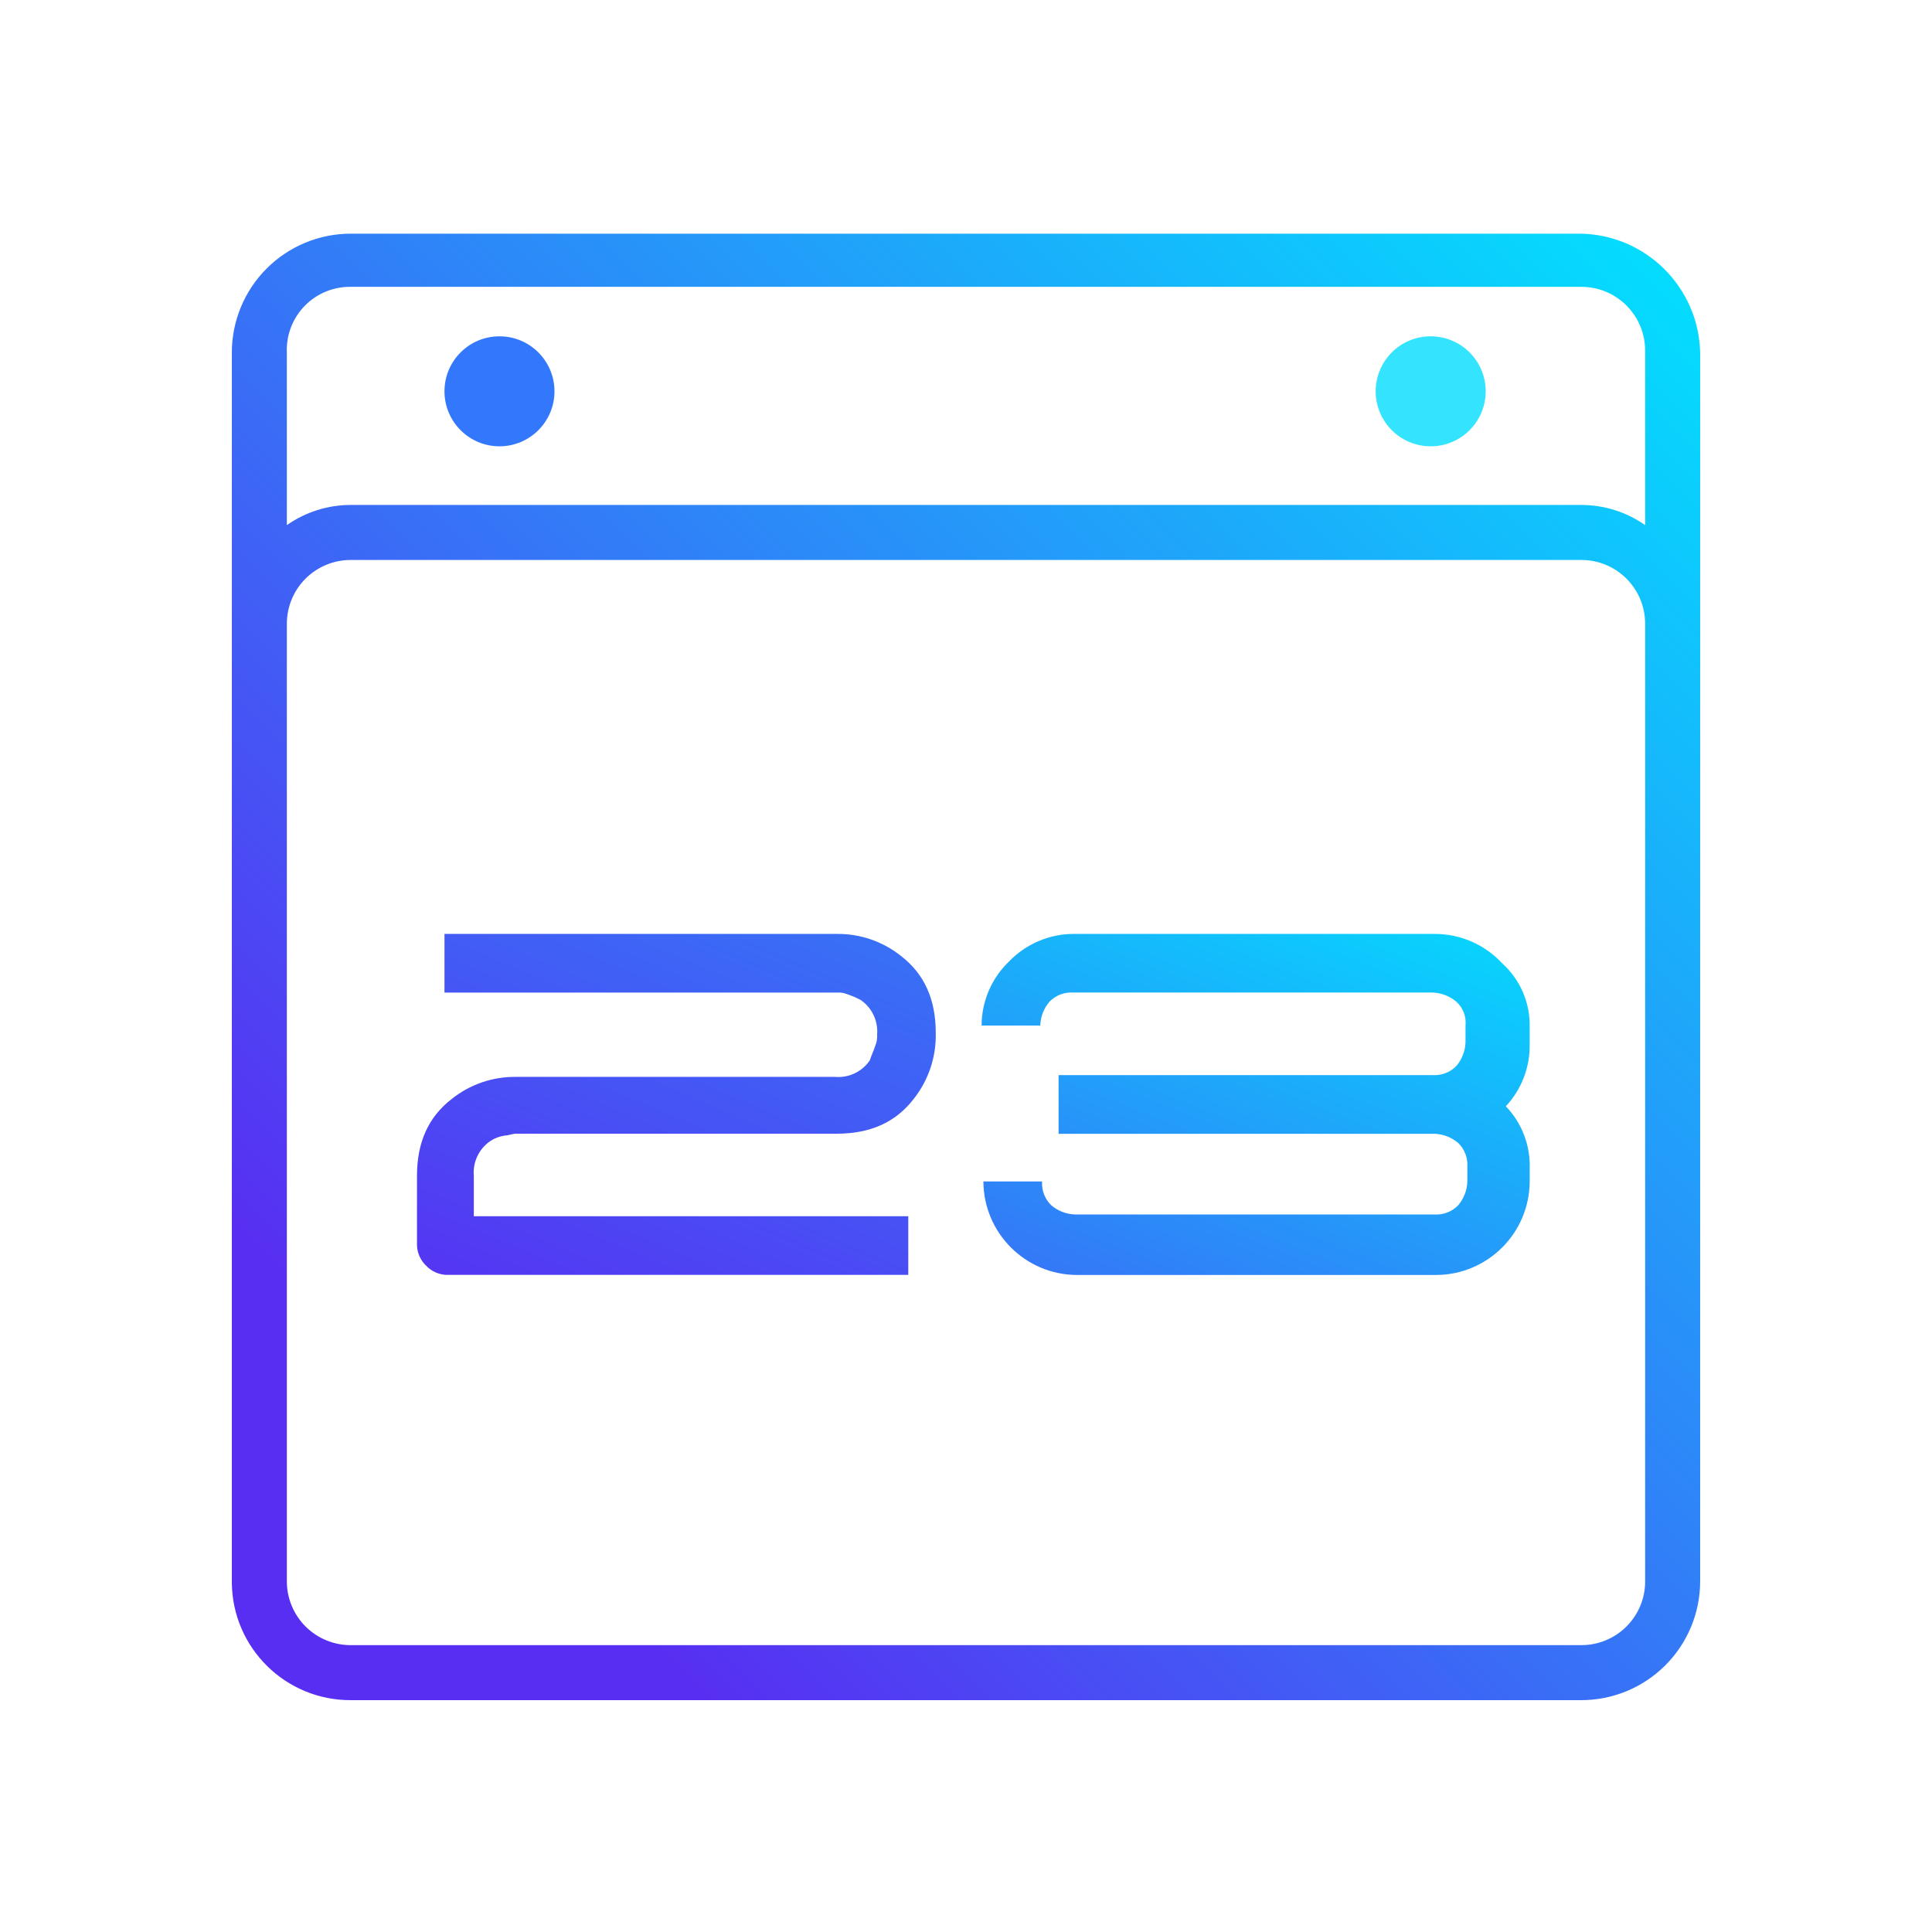
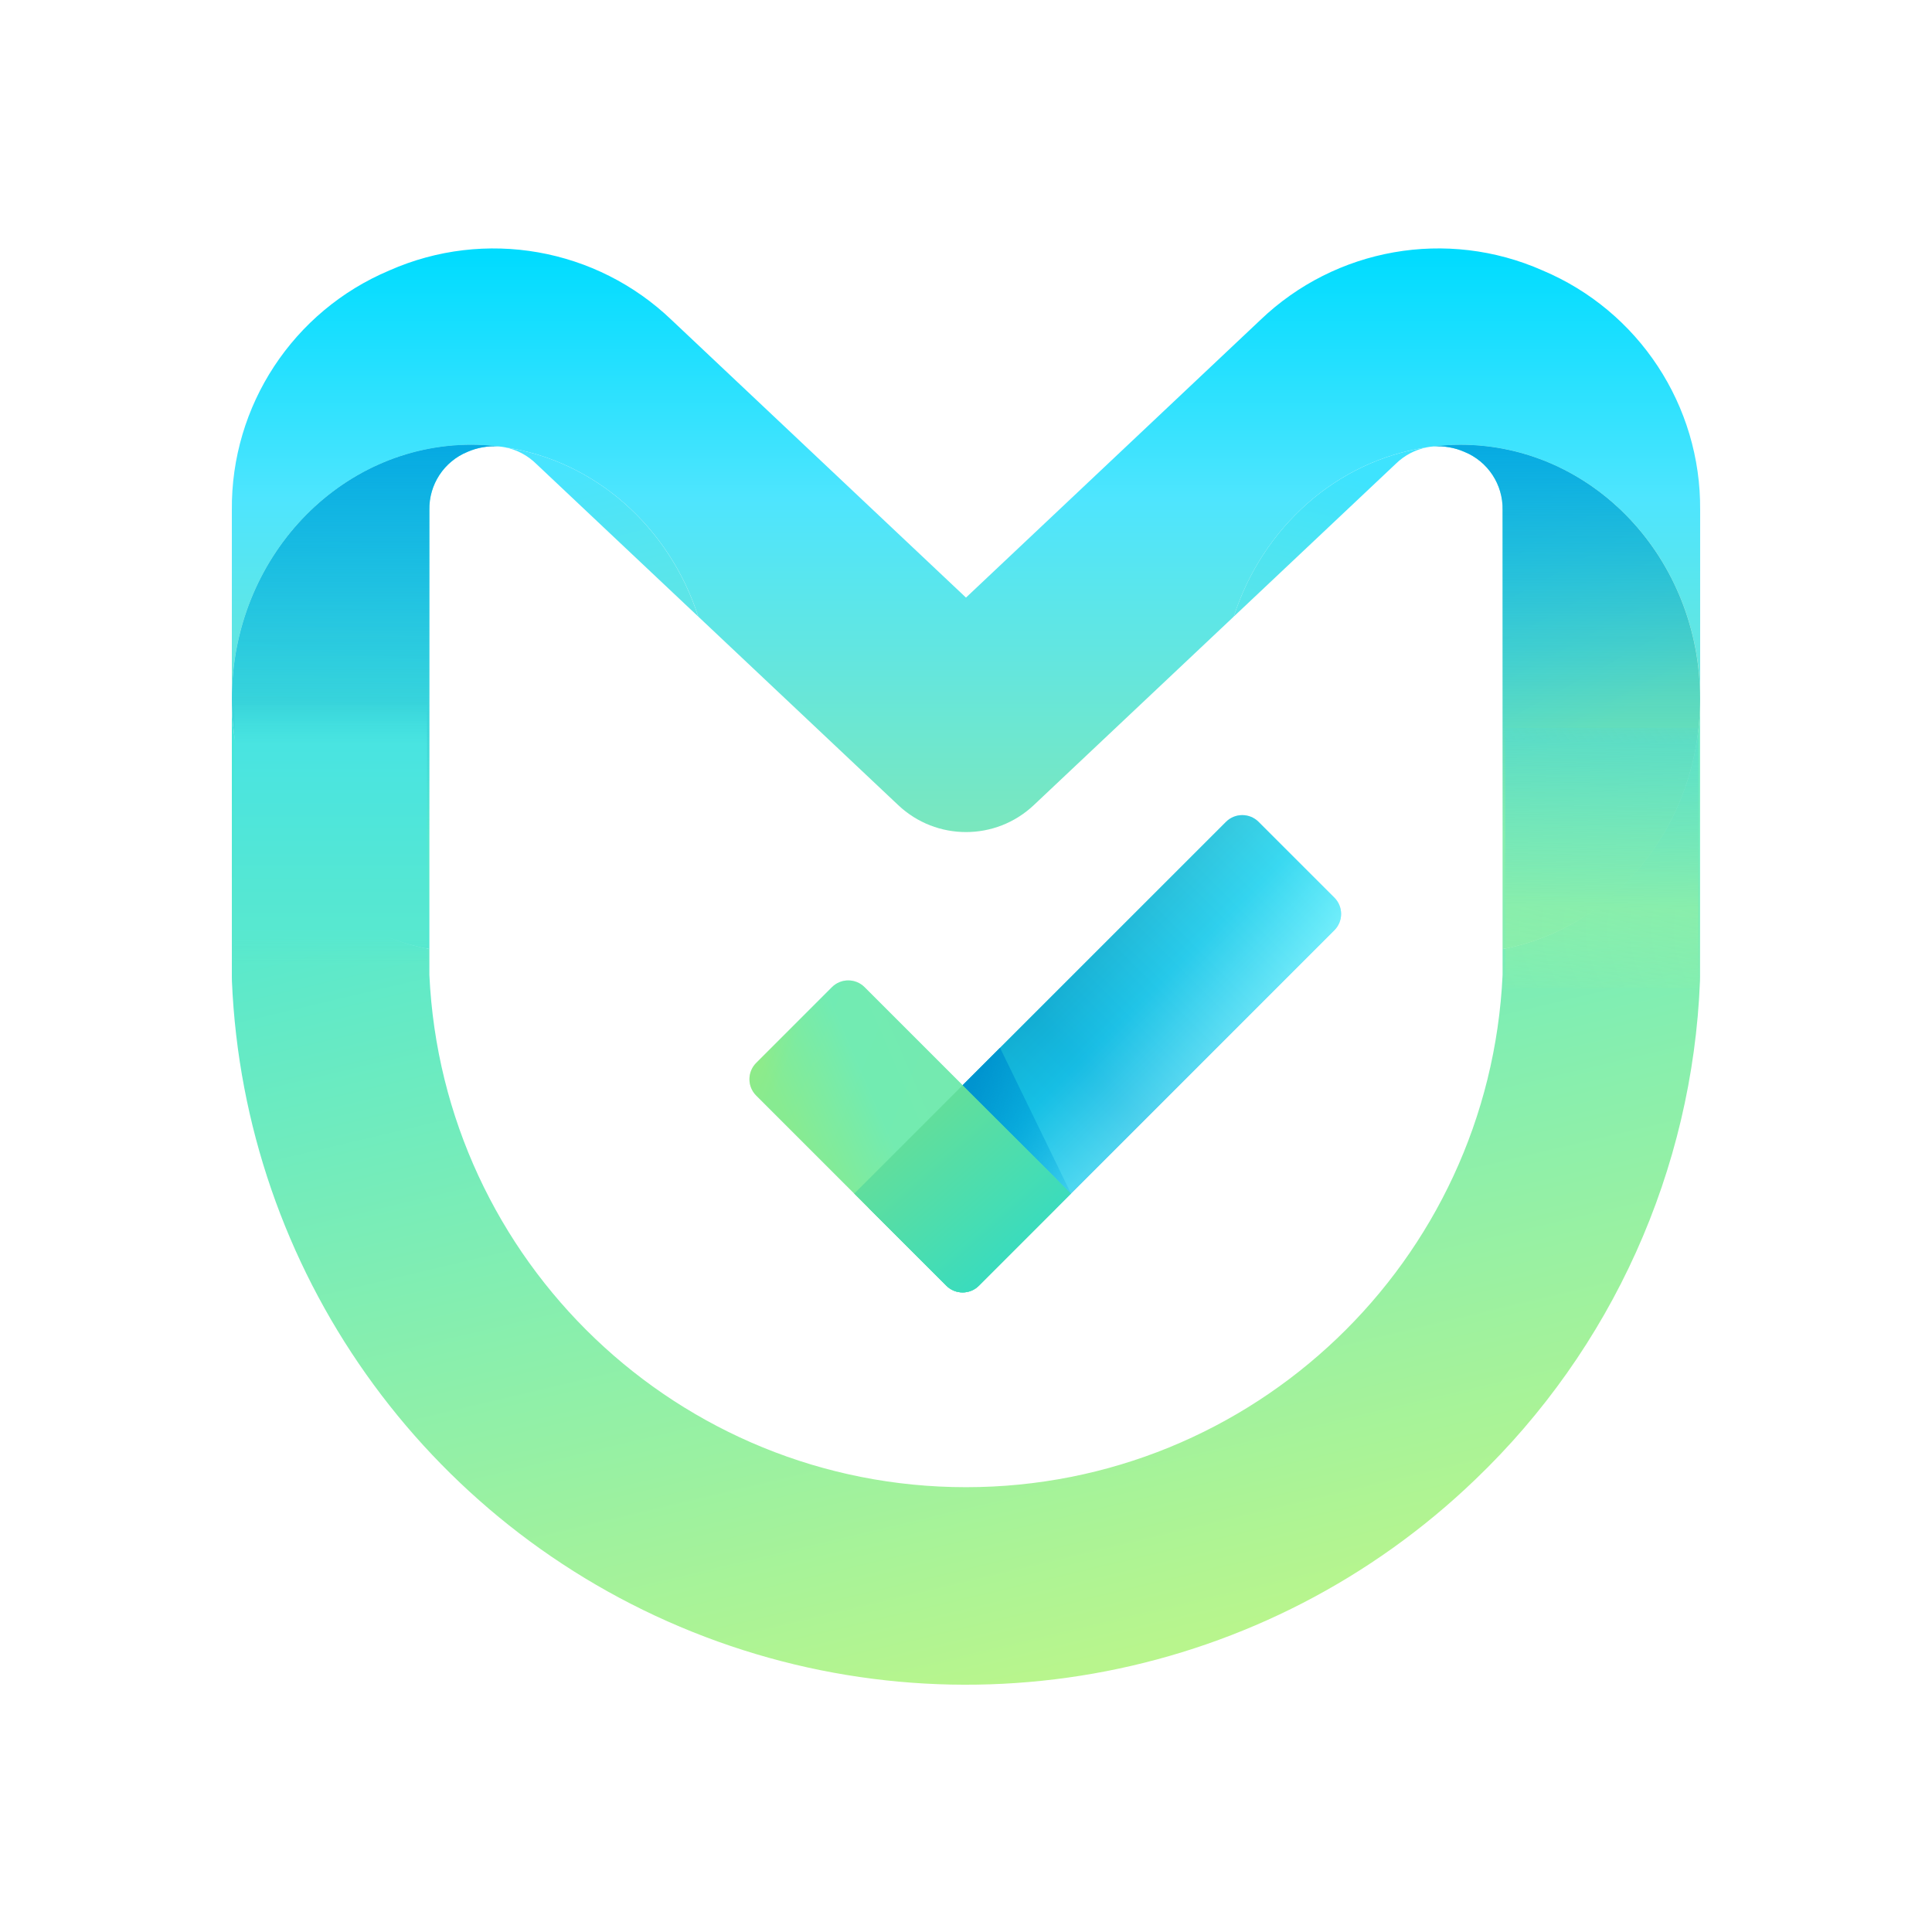
<svg xmlns="http://www.w3.org/2000/svg" xmlns:xlink="http://www.w3.org/1999/xlink" width="500" height="500" viewBox="0 0 132.292 132.292" version="1.1" id="svg8">
  <defs id="defs2">
-     <linearGradient gradientUnits="userSpaceOnUse" gradientTransform="matrix(0.3354283,0,0,0.2087014,15.37652,179.1048)" id="linear-gradient-3-7" x1="112.955" y1="447.256" x2="257.531" y2="224.018" xlink:href="#linear-gradient-31" />
-     <linearGradient id="linear-gradient-31" x1="0.177" y1="0.823" x2="0.968" y2="0.03" gradientUnits="objectBoundingBox">
-       <stop offset="0" stop-color="#582ef2" id="stop4-1" />
-       <stop offset="1" stop-color="#04dcfe" id="stop6-7" />
+     <linearGradient gradientTransform="matrix(1.173696,0,0,1.173757,-66.63771,-76.23825)" id="linear-gradient" x1="183.641" y1="307.838" x2="301.517" y2="190.107" gradientUnits="userSpaceOnUse">
+       <stop offset="0" stop-color="#18cde9" id="stop2" />
+       <stop offset="0.435" stop-color="#17a3d8" id="stop4" />
+       <stop offset="1" stop-color="#7af6ff" id="stop6" />
    </linearGradient>
-     <linearGradient gradientUnits="userSpaceOnUse" gradientTransform="matrix(0.3263685,0,0,0.2144948,4.19576,179.1048)" id="linear-gradient-2-1" x1="78.104" y1="361.164" x2="305.725" y2="10.12" xlink:href="#linear-gradient-31" />
-     <linearGradient gradientTransform="matrix(0.2647484,0,0,0.2644183,0.5291605,165.2375)" y2="70.103" x2="428.829" y1="379.349" x1="118.733" gradientUnits="userSpaceOnUse" id="linearGradient1039" xlink:href="#linear-gradient-31" />
+     <linearGradient gradientTransform="matrix(1.173696,0,0,1.173757,-66.63771,-76.23825)" id="linear-gradient-2" x1="255.072" y1="254.217" x2="284.155" y2="283.538" gradientUnits="userSpaceOnUse">
+       <stop offset="0" stop-color="#0eb0c9" id="stop9" />
+       <stop offset="0.466" stop-color="#15cfec" id="stop11" />
+       <stop offset="1" stop-color="#7af6ff" id="stop13" />
+     </linearGradient>
+     <linearGradient gradientTransform="matrix(1.173726,0,0,1.173726,-66.63771,-76.23825)" id="linear-gradient-3" x1="230.093" y1="293.13" x2="135.507" y2="255.03" gradientUnits="userSpaceOnUse">
+       <stop offset="0" stop-color="#75eaaf" id="stop16" />
+       <stop offset="0.489" stop-color="#71ebb3" id="stop18" />
+       <stop offset="1" stop-color="#b7ea68" id="stop20" />
+     </linearGradient>
+     <linearGradient gradientTransform="matrix(1.173726,0,0,1.173726,-66.63771,-76.23825)" id="linear-gradient-4" x1="227.317" y1="285.218" x2="185.592" y2="303.258" gradientUnits="userSpaceOnUse">
+       <stop offset="0" stop-color="#75eaaf" id="stop23" />
+       <stop offset="0.489" stop-color="#71ebb3" id="stop25" />
+       <stop offset="1" stop-color="#b9eb44" id="stop27" />
+     </linearGradient>
+     <linearGradient gradientTransform="matrix(1.200414,0,0,1.147633,-66.63771,-76.23825)" id="linear-gradient-5" x1="209.061" y1="304.979" x2="237.317" y2="335.646" gradientUnits="userSpaceOnUse">
+       <stop offset="0" stop-color="#61de9c" id="stop30" />
+       <stop offset="1" stop-color="#39dcbe" id="stop32" />
+     </linearGradient>
+     <linearGradient gradientTransform="matrix(1.011915,0,0,1.361413,-66.63771,-76.23825)" id="linear-gradient-6" x1="268.895" y1="242.24" x2="304.467" y2="263.911" gradientUnits="userSpaceOnUse">
+       <stop offset="0" stop-color="#0094cf" id="stop35" />
+       <stop offset="1" stop-color="#01aae2" stop-opacity="0.102" id="stop37" />
+     </linearGradient>
+     <linearGradient y2="104.006" gradientTransform="matrix(1.861681,0,0,0.7399943,-70.42667,-75.47958)" id="linear-gradient-7" x1="157.616" y1="485.414" x2="157.616" gradientUnits="userSpaceOnUse">
+       <stop offset="0" stop-color="#a8ea79" id="stop40" />
+       <stop offset="0.736" stop-color="#4ee5fe" id="stop42" />
+       <stop offset="1" stop-color="#00dcff" id="stop44" />
+     </linearGradient>
+     <linearGradient gradientTransform="matrix(1.432393,0,0,0.9617709,-70.42667,-75.47958)" id="linear-gradient-8" x1="258.852" y1="515.157" x2="120.749" y2="124.727" gradientUnits="userSpaceOnUse">
+       <stop offset="0" stop-color="#b8f58d" id="stop47" />
+       <stop offset="1" stop-color="#29e2ed" id="stop49" />
+     </linearGradient>
+     <linearGradient gradientTransform="matrix(0.8536645,0,0,1.613788,-70.42667,-75.47958)" id="linear-gradient-9" x1="54.375" y1="149.765" x2="59.946" y2="47.366" gradientUnits="userSpaceOnUse">
+       <stop offset="0" stop-color="#54e8d0" id="stop52" />
+       <stop offset="1" stop-color="#3ee3fe" id="stop54" />
+     </linearGradient>
+     <linearGradient y2="83.237" gradientTransform="matrix(0.8536645,0,0,1.613788,-70.42667,-75.47958)" x2="133.157" y1="181.724" x1="133.157" gradientUnits="userSpaceOnUse" id="linearGradient4767" xlink:href="#linear-gradient-10" />
+     <linearGradient id="linear-gradient-10" x1="0.308" y1="0.711" x2="0.5" gradientUnits="objectBoundingBox">
+       <stop offset="0.247" stop-color="#09b1dd" stop-opacity="0" id="stop57" />
+       <stop offset="1" stop-color="#05a9e2" id="stop59" />
+     </linearGradient>
+     <linearGradient gradientTransform="matrix(1.253851,0,0,1.098722,-70.42667,-75.47958)" id="linear-gradient-11" x1="141.519" y1="128.463" x2="153.28" y2="169.226" gradientUnits="userSpaceOnUse">
+       <stop offset="0" stop-color="#48e4fe" id="stop62" />
+       <stop offset="1" stop-color="#5de5e7" id="stop64" />
+     </linearGradient>
+     <linearGradient y2="130.897" gradientTransform="matrix(1.253744,0,0,1.098816,-70.42667,-75.47958)" id="linear-gradient-12" x1="311.623" y1="177.314" x2="323.791" gradientUnits="userSpaceOnUse">
+       <stop offset="0" stop-color="#5de5e6" id="stop67" />
+       <stop offset="1" stop-color="#3ee3fe" id="stop69" />
+     </linearGradient>
+     <linearGradient gradientTransform="matrix(0.8536645,0,0,1.613788,-70.42667,-75.47958)" id="linear-gradient-13" x1="579.456" y1="134.173" x2="555.5" y2="51.273" gradientUnits="userSpaceOnUse">
+       <stop offset="0" stop-color="#85eeaf" id="stop72" />
+       <stop offset="1" stop-color="#39e2fe" id="stop74" />
+     </linearGradient>
+     <linearGradient gradientUnits="userSpaceOnUse" gradientTransform="matrix(0.8536645,0,0,1.613788,-70.42667,-75.47958)" id="linear-gradient-14" x1="556.839" y1="181.724" x2="556.839" y2="82.277" xlink:href="#linear-gradient-10" />
+     <linearGradient id="linearGradient973" x1="0.308" y1="0.711" x2="0.5" gradientUnits="objectBoundingBox">
+       <stop offset="0.247" stop-color="#09b1dd" stop-opacity="0" id="stop969" />
+       <stop offset="1" stop-color="#05a9e2" id="stop971" />
+     </linearGradient>
+     <linearGradient y1="36.816" gradientTransform="matrix(1.009885,0,0,1.364149,-70.28666,-51.39538)" id="linear-gradient-15" x1="99.595" x2="99.595" y2="95.698" gradientUnits="userSpaceOnUse">
+       <stop offset="0" stop-color="#45e3e5" stop-opacity="0" id="stop78" />
+       <stop offset="0.167" stop-color="#49e4e1" id="stop80" />
+       <stop offset="0.891" stop-color="#58e8cf" id="stop82" />
+       <stop offset="1" stop-color="#5ae9cc" stop-opacity="0" id="stop84" />
+     </linearGradient>
+     <linearGradient y1="34.43" gradientTransform="matrix(1.011283,0,0,1.362264,-3.228277,-50.1793)" id="linear-gradient-16" x1="32.783" x2="31.963" y2="97.415" gradientUnits="userSpaceOnUse">
+       <stop offset="0" stop-color="#51dacf" stop-opacity="0" id="stop87" />
+       <stop offset="0.088" stop-color="#57dccb" stop-opacity="0.639" id="stop89" />
+       <stop offset="0.676" stop-color="#89eeac" id="stop91" />
+       <stop offset="1" stop-color="#91f0a7" stop-opacity="0" id="stop93" />
+     </linearGradient>
  </defs>
-   <g id="layer1" transform="translate(0,-164.7083)" style="display:inline">
-     <path style="display:inline;opacity:1;fill:#ffffff;fill-opacity:1;fill-rule:nonzero;stroke:none;stroke-width:0.265;stroke-linecap:butt;stroke-linejoin:miter;stroke-miterlimit:1.414;stroke-dasharray:none;stroke-opacity:1;paint-order:markers stroke fill" d="M 0,164.708 V 297 H 132.292 V 164.708 Z" id="rect815" />
-     <path id="Path_1-0" data-name="Path 1" class="cls-4" d="M 108.133,180.709 H 24.034 a 8.143,8.143 0 0 0 -8.159,8.159 v 84.224 a 8.116,8.116 0 0 0 8.159,8.033 h 84.224 a 8.143,8.143 0 0 0 8.159,-8.159 v -84.099 a 8.332,8.332 0 0 0 -8.284,-8.159 z m -84.099,3.64 h 84.224 a 4.366,4.366 0 0 1 4.392,4.392 v 11.925 a 7.609,7.609 0 0 0 -4.392,-1.381 H 24.034 a 7.609,7.609 0 0 0 -4.392,1.381 v -11.8 a 4.32,4.32 0 0 1 4.392,-4.517 z m 88.617,88.617 a 4.366,4.366 0 0 1 -4.392,4.392 H 24.034 a 4.366,4.366 0 0 1 -4.392,-4.392 V 207.444 a 4.366,4.366 0 0 1 4.392,-4.392 h 84.224 a 4.366,4.366 0 0 1 4.392,4.392 v 65.521 z" style="display:inline;fill:url(#linearGradient1039);stroke-width:0.265" />
-     <circle id="Ellipse_1-5" data-name="Ellipse 1" class="cls-5" cx="34.201" cy="191.503" r="3.766" style="display:inline;fill:#3378fc;stroke-width:0.265" />
-     <circle id="Ellipse_2-0" data-name="Ellipse 2" class="cls-6" cx="97.965" cy="191.503" r="3.766" style="display:inline;fill:#34e3fe;stroke-width:0.265" />
-     <path id="Path_2-1" data-name="Path 2" class="cls-7" d="m 61.69,230.164 a 6.908,6.908 0 0 0 -4.392,-1.506 H 30.436 v 4.017 h 26.862 a 1.592,1.592 0 0 1 0.753,0.125 6.12,6.12 0 0 1 0.878,0.377 2.613,2.613 0 0 1 1.13,2.385 1.592,1.592 0 0 1 -0.125,0.753 c -0.125,0.377 -0.251,0.628 -0.377,1.005 a 2.613,2.613 0 0 1 -2.385,1.127 H 35.331 a 6.908,6.908 0 0 0 -4.392,1.506 c -1.633,1.256 -2.386,3.014 -2.386,5.273 v 4.77 a 2.016,2.016 0 0 0 0.628,1.381 2.016,2.016 0 0 0 1.383,0.628 h 31.629 v -4.017 H 32.444 v -2.761 a 2.613,2.613 0 0 1 1.13,-2.387 2.397,2.397 0 0 1 1.005,-0.377 c 0.251,0 0.502,-0.126 0.753,-0.126 h 21.965 c 2.26,0 4.016,-0.753 5.272,-2.385 a 7.009,7.009 0 0 0 1.506,-4.519 c 0,-2.257 -0.754,-4.015 -2.385,-5.27 z" style="display:inline;fill:url(#linear-gradient-2-1);stroke-width:0.265" />
-     <path id="Path_3-1" data-name="Path 3" class="cls-8" d="M 98.216,228.657 H 73.616 a 6.163,6.163 0 0 0 -4.519,1.883 6.09,6.09 0 0 0 -1.883,4.392 h 4.017 a 2.646,2.646 0 0 1 0.628,-1.632 2.079,2.079 0 0 1 1.632,-0.628 h 24.6 a 2.646,2.646 0 0 1 1.632,0.628 1.927,1.927 0 0 1 0.628,1.632 v 1.134 a 2.646,2.646 0 0 1 -0.628,1.632 2.079,2.079 0 0 1 -1.632,0.628 H 72.485 v 4.017 h 25.731 a 2.646,2.646 0 0 1 1.632,0.628 2.079,2.079 0 0 1 0.628,1.632 v 1.005 a 2.646,2.646 0 0 1 -0.628,1.632 2.079,2.079 0 0 1 -1.632,0.628 H 73.616 a 2.646,2.646 0 0 1 -1.632,-0.628 2.079,2.079 0 0 1 -0.628,-1.632 h -4.018 a 6.428,6.428 0 0 0 6.403,6.403 h 24.6 a 6.428,6.428 0 0 0 6.403,-6.403 v -0.878 a 5.868,5.868 0 0 0 -1.633,-4.271 6.072,6.072 0 0 0 1.632,-4.268 v -1.13 a 5.698,5.698 0 0 0 -1.883,-4.392 6.284,6.284 0 0 0 -4.645,-2.011 z" style="display:inline;fill:url(#linear-gradient-3-7);stroke-width:0.265" />
+   <g id="layer1" transform="translate(0,-164.7083)">
+     <path style="opacity:1;fill:#ffffff;fill-opacity:1;fill-rule:nonzero;stroke:none;stroke-width:0.265;stroke-linecap:butt;stroke-linejoin:miter;stroke-miterlimit:1.414;stroke-dasharray:none;stroke-opacity:1;paint-order:markers stroke fill" d="M 0,164.708 V 297 H 132.292 V 164.708 Z" id="rect815" />
+     <g id="mec_icon" data-name="mec icon" transform="matrix(0.2254217,0,0,0.2254217,15.83287,182.7685)" style="stroke-width:1.174">
+       <g id="Group_9" data-name="Group 9" transform="translate(22,-9)" style="stroke-width:1.174">
+         <path id="Path_25" data-name="Path 25" d="M 195.22,319.42 172.2,296.4 a 7.007,7.007 0 0 1 0,-9.9 L 280.17,178.53 a 7.007,7.007 0 0 1 9.9,0 l 23.02,23.02 a 7.007,7.007 0 0 1 0,9.9 L 205.12,319.42 a 6.989,6.989 0 0 1 -9.9,0 z" style="fill:url(#linear-gradient);stroke-width:1.174" />
+         <path id="Path_37" data-name="Path 37" d="M 195.22,319.42 172.2,296.4 a 7.007,7.007 0 0 1 0,-9.9 L 280.17,178.53 a 7.007,7.007 0 0 1 9.9,0 l 23.02,23.02 a 7.007,7.007 0 0 1 0,9.9 L 205.12,319.42 a 6.989,6.989 0 0 1 -9.9,0 z" style="opacity:0.55;fill:url(#linear-gradient-2);stroke-width:1.174" />
+         <path id="Path_26" data-name="Path 26" d="m 228.14,296.4 -23.02,23.02 a 7.007,7.007 0 0 1 -9.9,0 l -57.76,-57.76 a 7.007,7.007 0 0 1 0,-9.9 l 23.02,-23.02 a 7.007,7.007 0 0 1 9.9,0 l 57.76,57.76 a 7.007,7.007 0 0 1 0,9.9 z" style="fill:url(#linear-gradient-3);stroke-width:1.174" />
+         <path id="Path_36" data-name="Path 36" d="m 228.14,296.4 -23.02,23.02 a 7.007,7.007 0 0 1 -9.9,0 l -57.76,-57.76 a 7.007,7.007 0 0 1 0,-9.9 l 23.02,-23.02 a 7.007,7.007 0 0 1 9.9,0 l 57.76,57.76 a 7.007,7.007 0 0 1 0,9.9 z" style="opacity:0.31;fill:url(#linear-gradient-4);stroke-width:1.174" />
+         <path id="Path_27" data-name="Path 27" d="m 195.22,319.42 -27.97,-27.97 32.92,-32.92 32.92,32.92 -27.97,27.97 a 6.989,6.989 0 0 1 -9.9,0 z" style="fill:url(#linear-gradient-5);stroke-width:1.174" />
+         <path id="Path_28" data-name="Path 28" d="m 211.54,247.16 -11.37,11.37 32.92,32.92 z" style="fill:url(#linear-gradient-6);stroke-width:1.174" />
+       </g>
+       <g id="Group_1" data-name="Group 1" transform="translate(0.19,-4.633)" style="stroke-width:1.174">
+         <path id="Path_2" data-name="Path 2" d="M 72.8,214.02 A 69.34,69.34 0 0 1 60,212.81 v 7.85 a 163.175,163.175 0 0 0 326,-0.03 v -7.82 a 69.342,69.342 0 0 1 -12.8,1.21 c -40.21,0 -72.8,-34.56 -72.8,-77.2 a 81.088,81.088 0 0 1 3.93,-25.01 l -60.75,57.28 a 29.992,29.992 0 0 1 -41.16,0 l -60.75,-57.28 a 81.386,81.386 0 0 1 3.93,25.01 c 0,42.64 -32.59,77.2 -72.8,77.2 z" style="fill:none;stroke-width:1.174" />
+         <path id="Path_3" data-name="Path 3" d="m 363,60.39 c 0.65,-0.1 1.3,-0.19 1.96,-0.26 A 17.3,17.3 0 0 0 363,60.39 Z" style="fill:none;stroke-width:1.174" />
+         <path id="Path_4" data-name="Path 4" d="m 81.05,60.13 c 0.65,0.08 1.3,0.17 1.95,0.26 a 17.437,17.437 0 0 0 -1.95,-0.26 z" style="fill:none;stroke-width:1.174" />
+         <path id="Path_5" data-name="Path 5" d="M 398.14,6.66 A 78.191,78.191 0 0 0 312.36,21.77 L 223,106.04 133.65,21.78 A 78.214,78.214 0 0 0 47.86,6.66 78.212,78.212 0 0 0 0,79.44 v 57.38 C 0,94.18 32.59,59.62 72.8,59.62 a 68.185,68.185 0 0 1 8.25,0.51 19.338,19.338 0 0 1 1.95,0.26 c 27.43,4.08 49.94,24.35 58.68,51.42 l 60.75,57.28 a 29.992,29.992 0 0 0 41.16,0 l 60.75,-57.28 c 8.74,-27.07 31.25,-47.34 58.67,-51.42 a 17.007,17.007 0 0 1 1.96,-0.26 70.108,70.108 0 0 1 8.24,-0.51 c 40.21,0 72.8,34.56 72.8,77.2 V 79.44 A 78.237,78.237 0 0 0 398.14,6.66 Z" style="fill:url(#linear-gradient-7);stroke-width:1.174" />
+         <path id="Path_6" data-name="Path 6" d="m 386,212.81 v 7.82 a 163.175,163.175 0 0 1 -326,0.03 v -7.85 C 25.9,206.39 0,174.83 0,136.82 v 84.47 c 0,0.41 0.01,0.82 0.02,1.22 a 223.177,223.177 0 0 0 377.65,151.46 221.748,221.748 0 0 0 68.29,-151.49 c 0.02,-0.41 0.02,-0.81 0.02,-1.22 v -84.45 c 0.02,38.01 -25.88,69.58 -59.98,76 z" style="fill:url(#linear-gradient-8);stroke-width:1.174" />
+         <path id="Path_7" data-name="Path 7" d="M 60,212.81 V 79.44 A 18.656,18.656 0 0 1 71.63,61.75 20.323,20.323 0 0 1 81.04,60.12 70.279,70.279 0 0 0 72.79,59.61 C 32.59,59.62 0,94.19 0,136.82 c 0,38 25.9,69.57 60,75.99 z" style="fill:url(#linear-gradient-9);stroke-width:1.174" />
+         <path id="Path_8" data-name="Path 8" d="M 60,212.81 V 79.44 A 18.656,18.656 0 0 1 71.63,61.75 20.323,20.323 0 0 1 81.04,60.12 70.279,70.279 0 0 0 72.79,59.61 C 32.59,59.62 0,94.19 0,136.82 c 0,38 25.9,69.57 60,75.99 z" style="fill:url(#linearGradient4767);stroke-width:1.174" />
+         <path id="Path_9" data-name="Path 9" d="M 141.67,111.81 C 132.93,84.74 110.42,64.47 82.99,60.39 a 18.829,18.829 0 0 1 9.49,5.04 z" style="fill:url(#linear-gradient-11);stroke-width:1.174" />
+         <path id="Path_10" data-name="Path 10" d="M 82.99,60.39" style="fill:#ffffff;stroke-width:1.174" />
+         <path id="Path_11" data-name="Path 11" d="M 353.52,65.43 A 18.857,18.857 0 0 1 363,60.4 c -27.43,4.08 -49.94,24.36 -58.67,51.42 z" style="fill:url(#linear-gradient-12);stroke-width:1.174" />
+         <path id="Path_12" data-name="Path 12" d="m 353.52,65.43 v 0" style="fill:#ffffff;stroke-width:1.174" />
+         <path id="Path_13" data-name="Path 13" d="m 373.2,59.62 a 67.893,67.893 0 0 0 -8.24,0.51 20.193,20.193 0 0 1 9.41,1.63 18.645,18.645 0 0 1 11.63,17.69 v 133.37 c 34.1,-6.42 60,-37.98 60,-75.99 0,-42.64 -32.59,-77.21 -72.8,-77.21 z" style="fill:url(#linear-gradient-13);stroke-width:1.174" />
+         <path id="Path_14" data-name="Path 14" d="m 373.2,59.62 a 67.893,67.893 0 0 0 -8.24,0.51 20.193,20.193 0 0 1 9.41,1.63 18.645,18.645 0 0 1 11.63,17.69 v 133.37 c 34.1,-6.42 60,-37.98 60,-75.99 0,-42.64 -32.59,-77.21 -72.8,-77.21 z" style="fill:url(#linear-gradient-14);stroke-width:1.174" />
+         <path id="Path_44" data-name="Path 44" d="M 0,0 H 58.484 V 79 H 0 Z" transform="translate(0.806,138.633)" style="fill:url(#linear-gradient-15);stroke-width:1.174" />
+         <path id="Path_45" data-name="Path 45" d="M 0,0 H 58.646 V 79 H 0 Z" transform="translate(386.806,145.633)" style="fill:url(#linear-gradient-16);stroke-width:1.174" />
+       </g>
+     </g>
  </g>
</svg>
